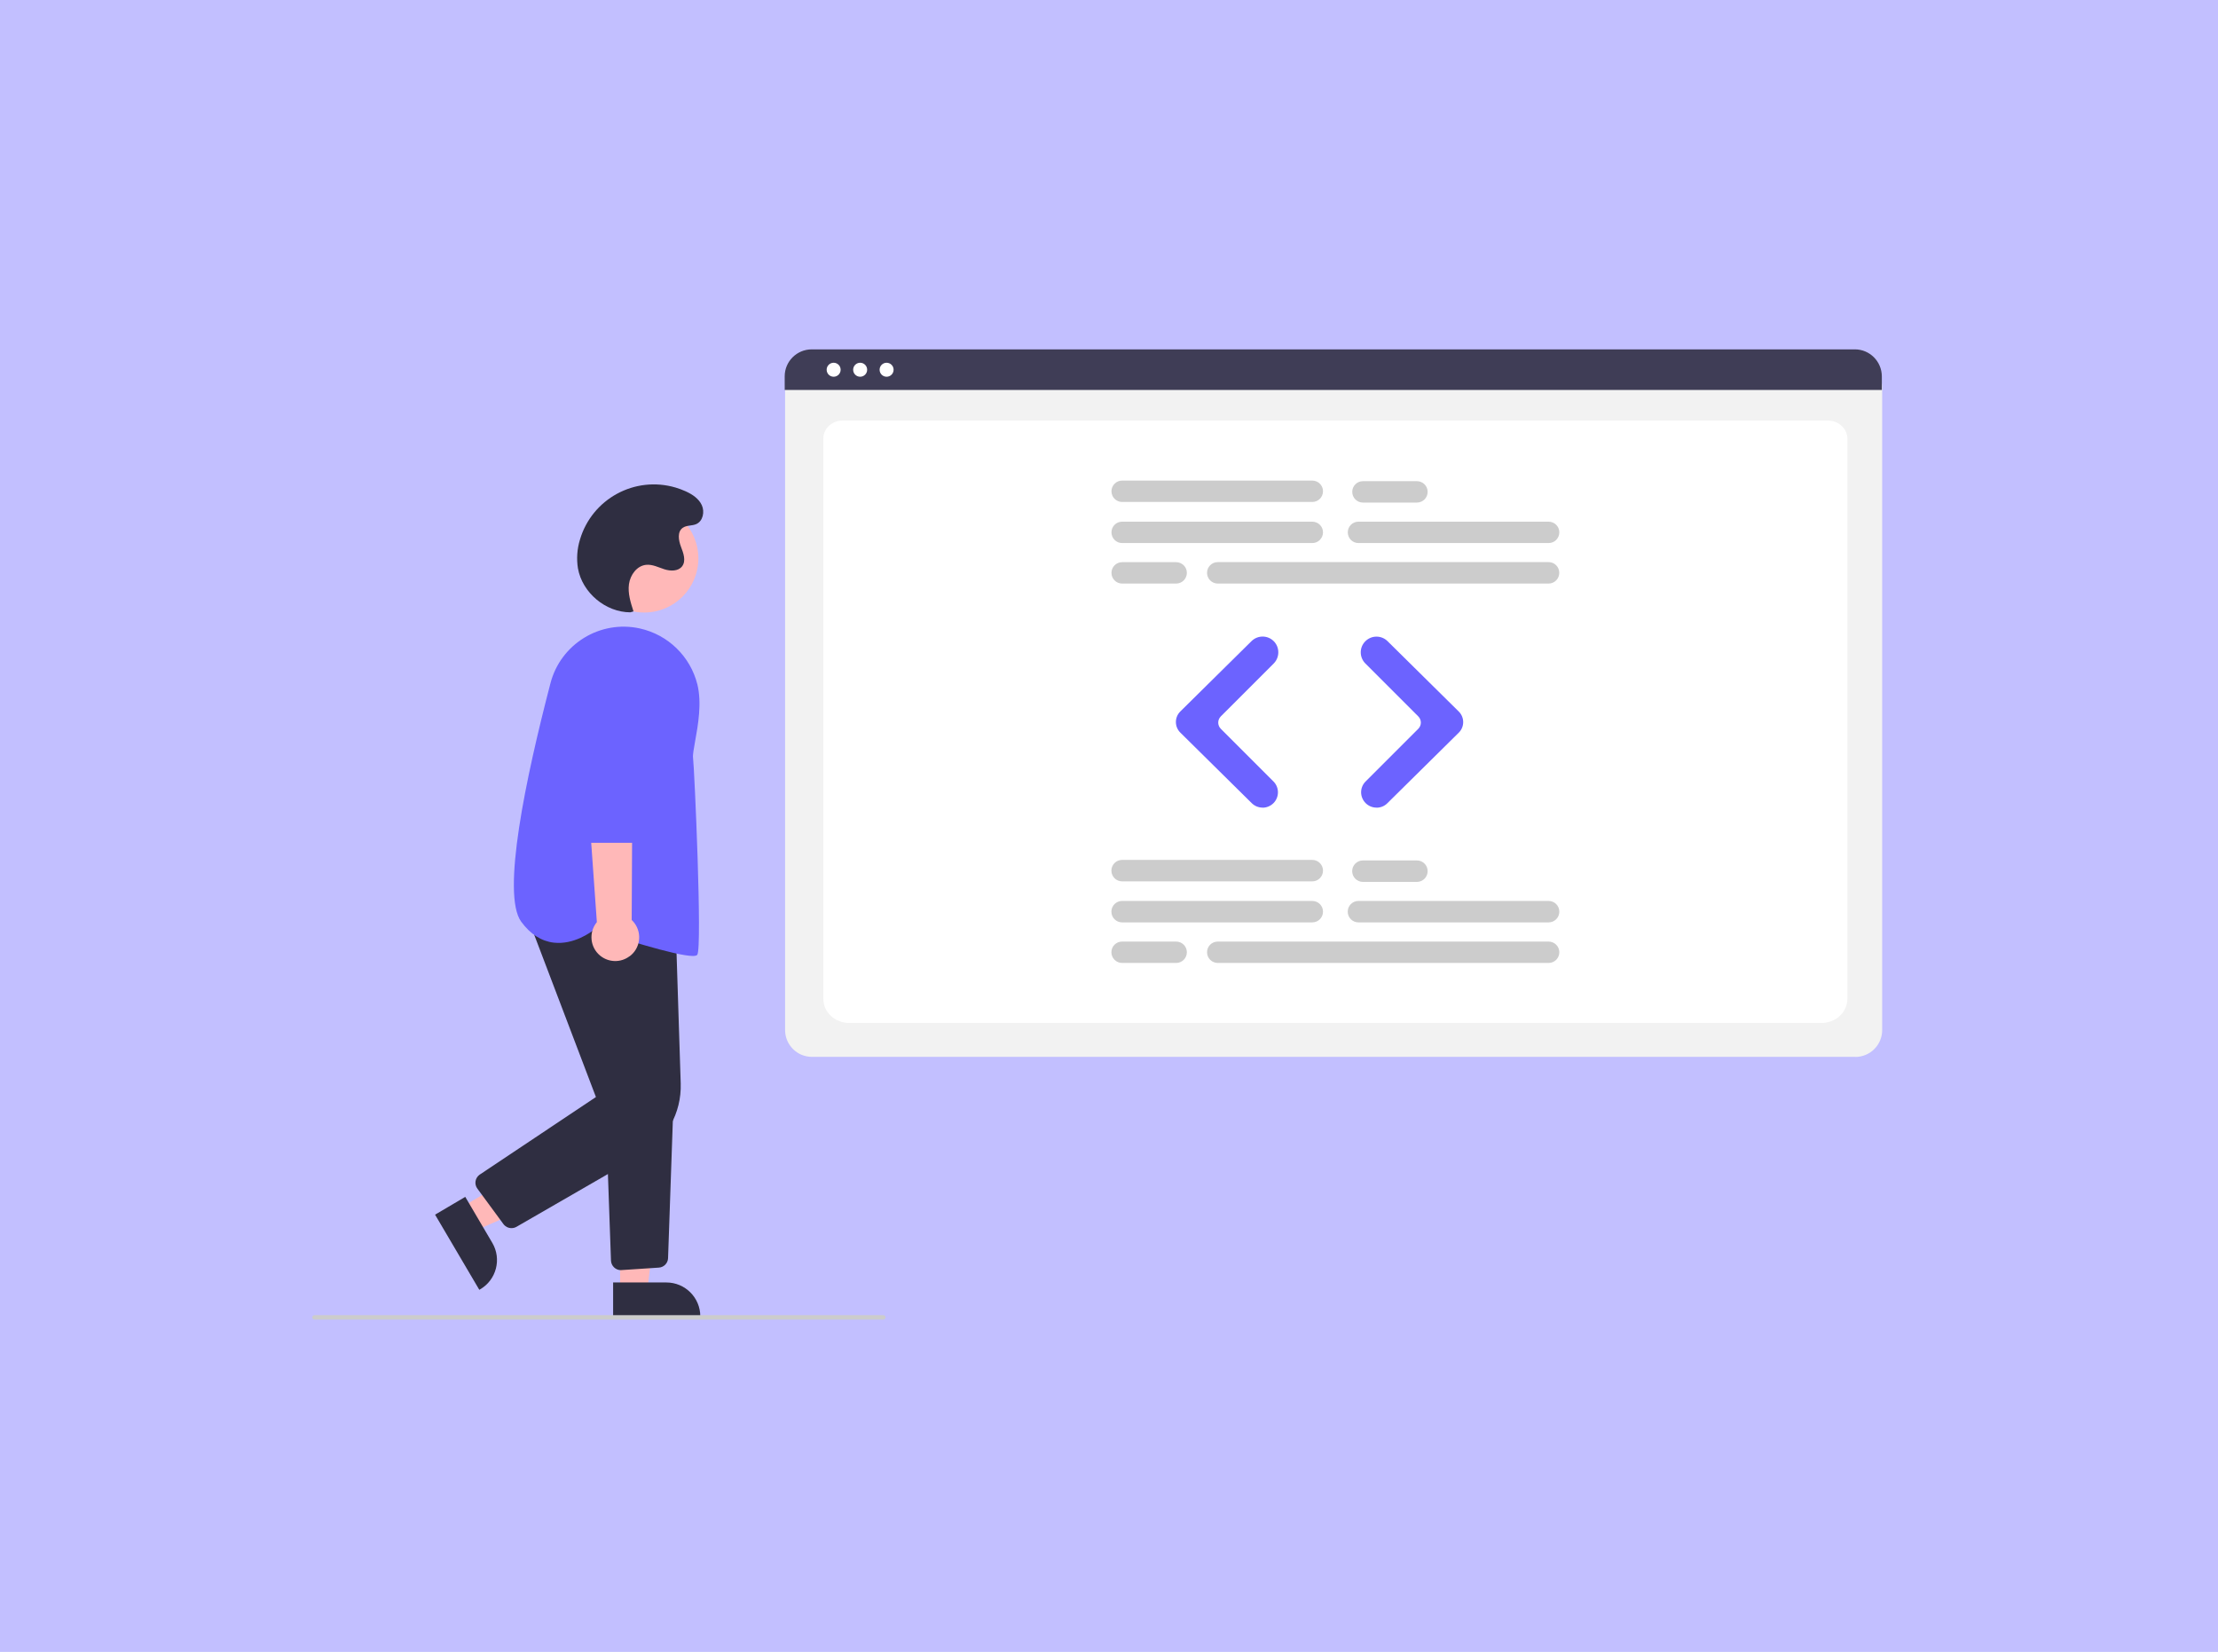
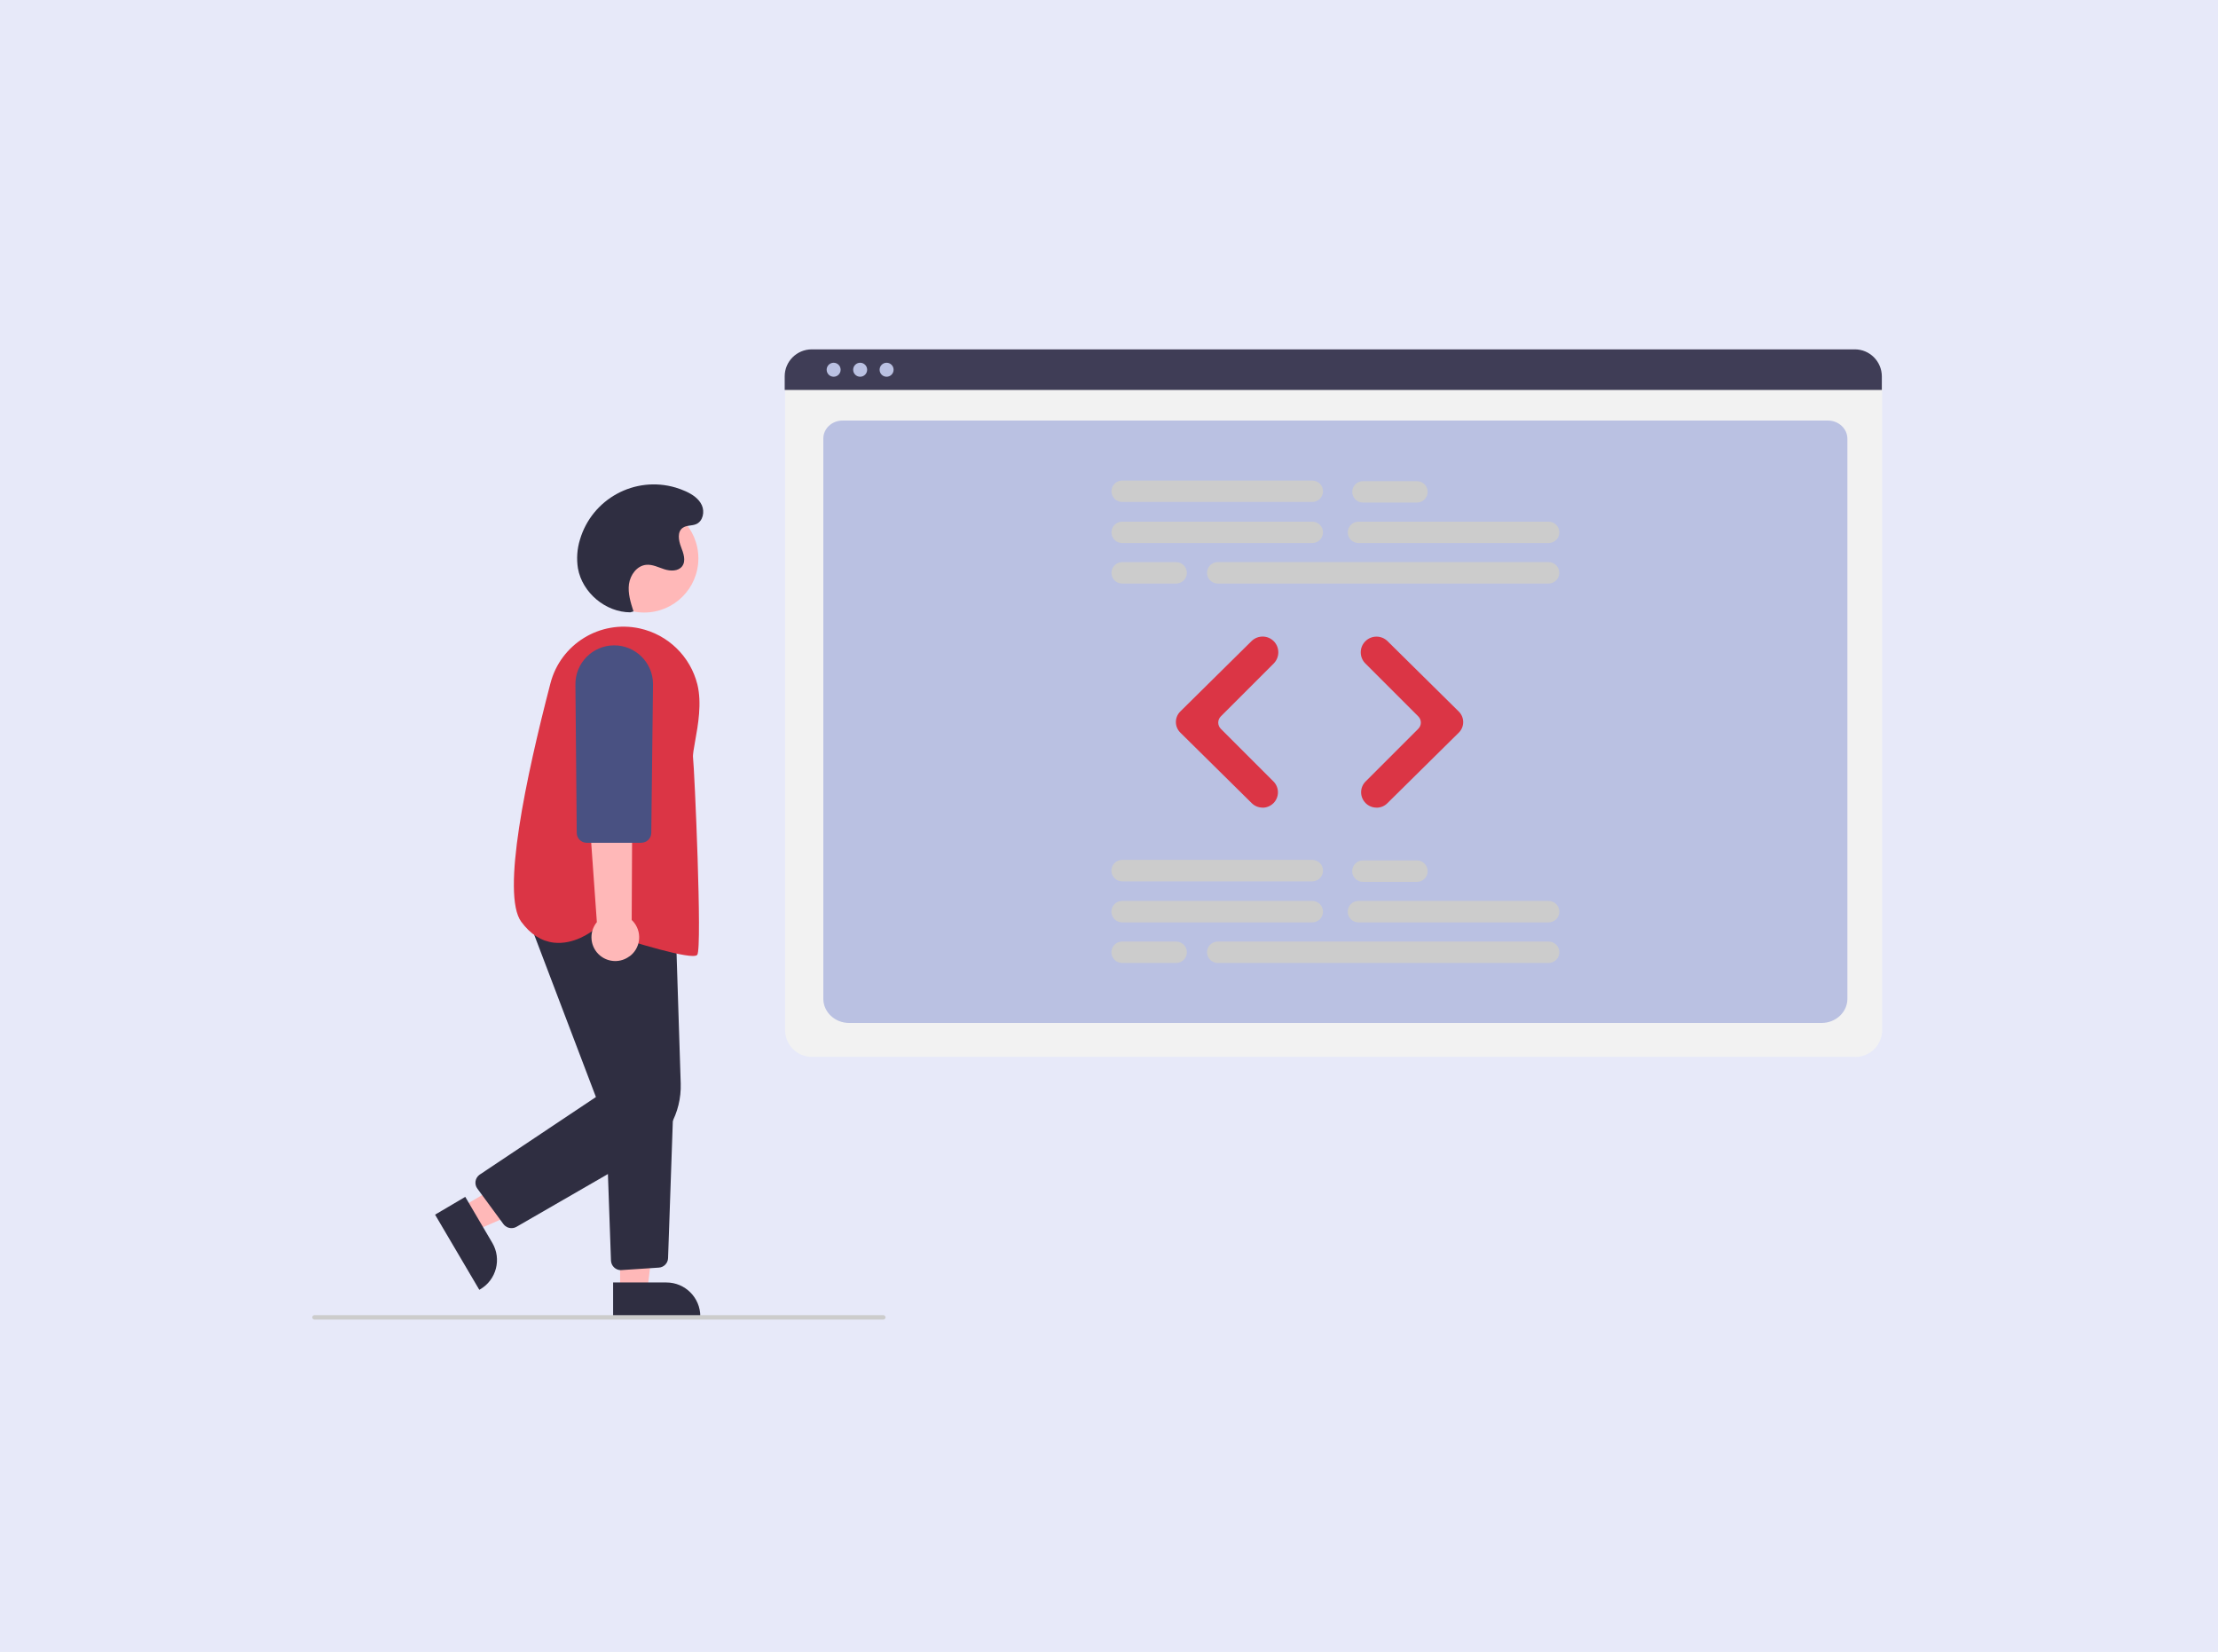
- <svg xmlns="http://www.w3.org/2000/svg" id="Layer_1" viewBox="0 0 333 248">
+ <svg xmlns="http://www.w3.org/2000/svg" id="Layer_1" data-name="Layer 1" viewBox="0 0 333 248">
  <defs>
-     <style>.cls-1{fill:#c2bfff;}.cls-1,.cls-2,.cls-3,.cls-4,.cls-5,.cls-6,.cls-7,.cls-8{stroke-width:0px;}.cls-2{fill:#ccc;}.cls-3{fill:#6c63ff;}.cls-4{fill:#fff;}.cls-5{fill:#3f3d56;}.cls-6{fill:#ffb8b8;}.cls-7{fill:#f2f2f2;}.cls-8{fill:#2f2e41;}</style>
+     <style>
+       .cls-1 {
+         fill: #f2f2f2;
+       }
+ 
+       .cls-1, .cls-2, .cls-3, .cls-4, .cls-5, .cls-6, .cls-7, .cls-8, .cls-9 {
+         stroke-width: 0px;
+       }
+ 
+       .cls-2 {
+         fill: #495182;
+       }
+ 
+       .cls-3 {
+         fill: #2f2e41;
+       }
+ 
+       .cls-4 {
+         fill: #3f3d56;
+       }
+ 
+       .cls-5 {
+         fill: #ccc;
+       }
+ 
+       .cls-6 {
+         fill: #db3545;
+       }
+ 
+       .cls-7 {
+         fill: #bac1e2;
+       }
+ 
+       .cls-8 {
+         fill: #ffb8b8;
+       }
+ 
+       .cls-9 {
+         fill: #e7e9f9;
+       }
+     </style>
  </defs>
-   <rect class="cls-1" width="333" height="248" />
-   <circle class="cls-6" cx="96.72" cy="83.83" r="8.13" />
-   <polygon class="cls-6" points="69.24 181.27 71.3 184.77 85.77 178.49 82.73 173.33 69.24 181.27" />
-   <path class="cls-8" d="m69.86,179.7l4.05,6.89h0c1.43,2.42.62,5.55-1.81,6.97,0,0,0,0,0,0l-.14.08-6.64-11.28,4.53-2.67Z" />
-   <polygon class="cls-6" points="93.1 193.87 97.16 193.87 99.09 178.21 93.1 178.21 93.1 193.87" />
-   <path class="cls-8" d="m92.06,192.54h7.99s0,0,0,0c2.81,0,5.09,2.28,5.09,5.09h0v.17h-13.09s0-5.26,0-5.26Z" />
-   <path class="cls-8" d="m76.78,184.38c-.47,0-.92-.23-1.2-.61l-3.91-5.32c-.49-.66-.35-1.59.32-2.08.02-.01.04-.03.06-.04l17.42-11.63-10.51-27.63,22.48,1.85.76,23.75c.14,4.41-2.15,8.53-5.97,10.73l-18.68,10.78c-.23.13-.48.2-.74.2Z" />
-   <path class="cls-8" d="m93.22,190.69c-.8,0-1.46-.64-1.49-1.44l-.82-23.13,10.2-.54-.81,23.3c-.02.76-.63,1.39-1.39,1.43l-5.59.37s-.07,0-.1,0Z" />
-   <path class="cls-3" d="m104.02,143.52c-2.59,0-11.66-2.92-14.81-3.96-.47.38-3.06,2.31-6.08,1.96-1.86-.22-3.5-1.27-4.87-3.13-3.03-4.11.71-21.73,4.38-35.8,1.53-5.91,7.46-9.55,13.42-8.24h0c4.24.94,7.58,4.19,8.64,8.4.69,2.81.1,6.12-.34,8.54-.2,1.14-.37,2.03-.31,2.47.21,1.7,1.4,28.43.64,29.58-.08.12-.32.18-.67.18Z" />
-   <path class="cls-6" d="m94.53,143.57c1.58-1.17,1.9-3.4.73-4.98-.13-.17-.26-.32-.42-.47l.16-32.39-7.63,1.27,2.24,31.44c-1.25,1.53-1.03,3.78.49,5.03,1.28,1.05,3.11,1.09,4.42.09Z" />
-   <path class="cls-3" d="m96.3,126.53h-8.22c-.82,0-1.48-.66-1.49-1.48l-.2-22.28c-.03-3.22,2.56-5.85,5.77-5.88,3.22-.03,5.85,2.56,5.88,5.77,0,.04,0,.08,0,.12l-.26,22.27c-.01.81-.67,1.47-1.49,1.47Z" />
-   <path class="cls-8" d="m94.65,91.93c-3.72,0-7.23-2.94-7.88-6.6-.23-1.44-.13-2.91.3-4.31,1.81-6.13,8.24-9.63,14.37-7.82.51.15,1.01.34,1.5.56,1,.45,1.98,1.1,2.43,2.09s.17,2.38-.83,2.83c-.65.29-1.47.15-2.05.57-.83.6-.62,1.88-.25,2.84s.79,2.11.17,2.93c-.58.76-1.74.74-2.65.45s-1.81-.77-2.76-.67c-1.39.14-2.38,1.52-2.57,2.9s.25,2.76.68,4.09l-.47.14Z" />
-   <path class="cls-2" d="m132.63,198.11H47.21c-.18,0-.33-.15-.33-.33s.15-.33.33-.33h85.41c.18,0,.33.15.33.33s-.15.33-.33.33Z" />
-   <path class="cls-7" d="m278.54,158.67H121.9c-2.23,0-4.03-1.81-4.03-4.03V58.05c0-1.63,1.32-2.95,2.95-2.95h158.75c1.66,0,3,1.35,3.01,3.01v96.54c0,2.23-1.81,4.03-4.03,4.03Z" />
-   <path class="cls-4" d="m273.48,153.58H127.49c-2.14,0-3.88-1.63-3.88-3.63v-84.11c0-1.49,1.29-2.7,2.88-2.7h147.95c1.61,0,2.92,1.23,2.92,2.74v84.07c0,2-1.74,3.63-3.88,3.63Z" />
-   <path class="cls-5" d="m282.52,58.55H117.81v-2.05c0-2.23,1.81-4.04,4.05-4.05h156.62c2.23,0,4.04,1.81,4.05,4.05v2.05Z" />
-   <circle class="cls-4" cx="125.16" cy="55.51" r="1.05" />
-   <circle class="cls-4" cx="129.14" cy="55.51" r="1.05" />
-   <circle class="cls-4" cx="133.11" cy="55.51" r="1.05" />
-   <path class="cls-2" d="m197.02,81.53h-28.55c-.89,0-1.6-.72-1.6-1.61,0-.89.72-1.6,1.6-1.6h28.55c.89,0,1.61.72,1.61,1.6s-.72,1.61-1.6,1.61h0Z" />
-   <path class="cls-2" d="m232.5,81.53h-28.55c-.89,0-1.6-.72-1.6-1.61,0-.89.72-1.6,1.6-1.6h28.55c.89,0,1.61.72,1.61,1.6,0,.89-.72,1.61-1.6,1.61h0Z" />
-   <path class="cls-2" d="m232.5,87.61h-49.67c-.89,0-1.61-.72-1.61-1.61s.72-1.61,1.61-1.61h49.67c.89,0,1.6.72,1.6,1.61s-.72,1.61-1.6,1.61Z" />
-   <path class="cls-2" d="m197.02,75.36h-28.55c-.89,0-1.6-.72-1.6-1.61,0-.88.72-1.6,1.6-1.6h28.55c.89,0,1.61.72,1.61,1.6,0,.89-.72,1.61-1.6,1.61,0,0,0,0,0,0Z" />
-   <path class="cls-2" d="m212.73,75.45h-8.11c-.89,0-1.6-.72-1.6-1.61,0-.89.72-1.6,1.6-1.6h8.11c.89,0,1.61.72,1.61,1.6,0,.89-.72,1.61-1.6,1.61h0Z" />
-   <path class="cls-2" d="m176.58,87.61h-8.11c-.89,0-1.6-.72-1.6-1.61,0-.88.72-1.6,1.6-1.6h8.11c.89,0,1.61.72,1.61,1.6,0,.89-.72,1.61-1.6,1.61h0Z" />
-   <path class="cls-2" d="m197.02,138.48h-28.55c-.89,0-1.61-.72-1.61-1.61s.72-1.61,1.61-1.61h28.55c.89,0,1.61.72,1.61,1.61s-.72,1.61-1.61,1.61h0Z" />
-   <path class="cls-2" d="m232.5,138.48h-28.55c-.89,0-1.61-.72-1.61-1.61s.72-1.61,1.61-1.61h28.55c.89,0,1.61.72,1.61,1.61s-.72,1.61-1.61,1.61Z" />
-   <path class="cls-2" d="m232.5,144.57h-49.67c-.89,0-1.61-.72-1.61-1.61s.72-1.6,1.61-1.6h49.67c.89,0,1.61.72,1.61,1.6,0,.89-.72,1.61-1.6,1.61h0Z" />
-   <path class="cls-2" d="m197.02,132.32h-28.55c-.89,0-1.61-.72-1.61-1.61s.72-1.61,1.61-1.61h28.55c.89,0,1.61.72,1.61,1.61s-.72,1.61-1.61,1.61Z" />
-   <path class="cls-2" d="m212.73,132.4h-8.11c-.89,0-1.61-.72-1.61-1.61s.72-1.61,1.61-1.61h8.11c.89,0,1.61.72,1.61,1.61s-.72,1.61-1.61,1.61Z" />
-   <path class="cls-2" d="m176.58,144.57h-8.11c-.89,0-1.61-.72-1.61-1.61s.72-1.6,1.61-1.6h8.11c.89,0,1.61.72,1.61,1.6,0,.89-.72,1.61-1.6,1.61h0Z" />
-   <path class="cls-3" d="m189.56,121.25c-.61,0-1.19-.24-1.62-.66l-10.73-10.6c-.88-.87-.89-2.28-.02-3.16,0,0,.01-.01.02-.02l10.69-10.56c.93-.91,2.41-.91,3.33.01h0c.92.92.92,2.42,0,3.35l-7.94,7.94c-.52.52-.52,1.35,0,1.87l7.9,7.9c.9.9.9,2.36,0,3.26-.43.43-1.02.68-1.63.68h0Z" />
-   <path class="cls-3" d="m206.66,121.25c-1.27,0-2.3-1.03-2.31-2.3,0-.61.24-1.2.68-1.63l7.9-7.9c.52-.52.52-1.35,0-1.87l-7.94-7.94c-.92-.92-.93-2.42,0-3.34,0,0,0,0,0,0h0c.92-.92,2.41-.92,3.33-.01l10.69,10.56c.88.87.89,2.28.02,3.16,0,0-.01.01-.02.02l-10.73,10.6c-.43.43-1.01.66-1.62.66Z" />
+   <rect class="cls-9" width="333" height="248" />
+   <g>
+     <circle class="cls-8" cx="96.72" cy="83.83" r="8.13" />
+     <polygon class="cls-8" points="69.24 181.27 71.3 184.77 85.77 178.49 82.73 173.33 69.24 181.27" />
+     <path class="cls-3" d="M69.86,179.7l4.05,6.89h0c1.43,2.42.62,5.55-1.81,6.97,0,0,0,0,0,0l-.14.08-6.64-11.28,4.53-2.67Z" />
+     <polygon class="cls-8" points="93.1 193.87 97.16 193.87 99.09 178.21 93.1 178.21 93.1 193.87" />
+     <path class="cls-3" d="M92.06,192.54h7.99s0,0,0,0c2.81,0,5.09,2.28,5.09,5.09h0v.17h-13.09s0-5.26,0-5.26Z" />
+     <path class="cls-3" d="M76.78,184.38c-.47,0-.92-.23-1.2-.61l-3.91-5.32c-.49-.66-.35-1.59.32-2.08.02-.01.04-.03.06-.04l17.42-11.63-10.51-27.63,22.48,1.85.76,23.75c.14,4.41-2.15,8.53-5.97,10.73l-18.68,10.78c-.23.13-.48.2-.74.2Z" />
+     <path class="cls-3" d="M93.22,190.69c-.8,0-1.46-.64-1.49-1.44l-.82-23.13,10.2-.54-.81,23.3c-.02.76-.63,1.39-1.39,1.43l-5.59.37s-.07,0-.1,0Z" />
+     <path class="cls-6" d="M104.02,143.52c-2.59,0-11.66-2.92-14.81-3.96-.47.38-3.06,2.31-6.08,1.96-1.86-.22-3.5-1.27-4.87-3.13-3.03-4.11.71-21.73,4.38-35.8,1.53-5.91,7.46-9.55,13.42-8.24h0c4.24.94,7.58,4.19,8.64,8.4.69,2.81.1,6.12-.34,8.54-.2,1.14-.37,2.03-.31,2.47.21,1.7,1.4,28.43.64,29.58-.08.12-.32.18-.67.18Z" />
+     <path class="cls-8" d="M94.53,143.57c1.58-1.17,1.9-3.4.73-4.98-.13-.17-.26-.32-.42-.47l.16-32.39-7.63,1.27,2.24,31.44c-1.25,1.53-1.03,3.78.49,5.03,1.28,1.05,3.11,1.09,4.42.09Z" />
+     <path class="cls-2" d="M96.3,126.53h-8.22c-.82,0-1.48-.66-1.49-1.48l-.2-22.28c-.03-3.22,2.56-5.85,5.77-5.88,3.22-.03,5.85,2.56,5.88,5.77,0,.04,0,.08,0,.12l-.26,22.27c-.01.81-.67,1.47-1.49,1.47Z" />
+     <path class="cls-3" d="M94.65,91.93c-3.72,0-7.23-2.94-7.88-6.6-.23-1.44-.13-2.91.3-4.31,1.81-6.13,8.24-9.63,14.37-7.82.51.15,1.01.34,1.5.56,1,.45,1.98,1.1,2.43,2.09s.17,2.38-.83,2.83c-.65.29-1.47.15-2.05.57-.83.6-.62,1.88-.25,2.84s.79,2.11.17,2.93c-.58.76-1.74.74-2.65.45s-1.81-.77-2.76-.67c-1.39.14-2.38,1.52-2.57,2.9-.18,1.38.25,2.76.68,4.09l-.47.14Z" />
+     <path class="cls-5" d="M132.63,198.11H47.21c-.18,0-.33-.15-.33-.33s.15-.33.33-.33h85.41c.18,0,.33.15.33.33s-.15.33-.33.33Z" />
+     <path class="cls-1" d="M278.54,158.67H121.9c-2.23,0-4.03-1.81-4.03-4.03V58.05c0-1.63,1.32-2.95,2.95-2.95h158.75c1.66,0,3,1.35,3.01,3.01v96.54c0,2.23-1.81,4.03-4.03,4.03Z" />
+     <path class="cls-7" d="M273.48,153.58H127.49c-2.14,0-3.88-1.63-3.88-3.63v-84.11c0-1.49,1.29-2.7,2.88-2.7h147.95c1.61,0,2.92,1.23,2.92,2.74v84.07c0,2-1.74,3.63-3.88,3.63Z" />
+     <path class="cls-4" d="M282.52,58.55H117.81v-2.05c0-2.23,1.81-4.04,4.05-4.05h156.62c2.23,0,4.04,1.81,4.05,4.05v2.05Z" />
+     <circle class="cls-7" cx="125.16" cy="55.51" r="1.05" />
+     <circle class="cls-7" cx="129.14" cy="55.51" r="1.05" />
+     <circle class="cls-7" cx="133.11" cy="55.51" r="1.05" />
+     <path class="cls-5" d="M197.02,81.53h-28.55c-.89,0-1.6-.72-1.6-1.61,0-.89.72-1.6,1.6-1.6h28.55c.89,0,1.61.72,1.61,1.6s-.72,1.61-1.6,1.61h0Z" />
+     <path class="cls-5" d="M232.5,81.53h-28.55c-.89,0-1.6-.72-1.6-1.61,0-.89.72-1.6,1.6-1.6h28.55c.89,0,1.61.72,1.61,1.6,0,.89-.72,1.61-1.6,1.61h0Z" />
+     <path class="cls-5" d="M232.5,87.61h-49.67c-.89,0-1.61-.72-1.61-1.61s.72-1.61,1.61-1.61h49.67c.89,0,1.6.72,1.6,1.61s-.72,1.61-1.6,1.61Z" />
+     <path class="cls-5" d="M197.02,75.36h-28.55c-.89,0-1.6-.72-1.6-1.61,0-.88.72-1.6,1.6-1.6h28.55c.89,0,1.61.72,1.61,1.6s-.72,1.61-1.6,1.61c0,0,0,0,0,0Z" />
+     <path class="cls-5" d="M212.73,75.45h-8.11c-.89,0-1.6-.72-1.6-1.61,0-.89.72-1.6,1.6-1.6h8.11c.89,0,1.61.72,1.61,1.6,0,.89-.72,1.61-1.6,1.61h0Z" />
+     <path class="cls-5" d="M176.58,87.61h-8.11c-.89,0-1.6-.72-1.6-1.61,0-.88.72-1.6,1.6-1.6h8.11c.89,0,1.61.72,1.61,1.6s-.72,1.61-1.6,1.61h0Z" />
+     <path class="cls-5" d="M197.02,138.48h-28.55c-.89,0-1.61-.72-1.61-1.61s.72-1.61,1.61-1.61h28.55c.89,0,1.61.72,1.61,1.61s-.72,1.61-1.61,1.61h0Z" />
+     <path class="cls-5" d="M232.5,138.48h-28.55c-.89,0-1.61-.72-1.61-1.61s.72-1.61,1.61-1.61h28.55c.89,0,1.61.72,1.61,1.61s-.72,1.61-1.61,1.61Z" />
+     <path class="cls-5" d="M232.5,144.57h-49.67c-.89,0-1.61-.72-1.61-1.61s.72-1.6,1.61-1.6h49.67c.89,0,1.61.72,1.61,1.6,0,.89-.72,1.61-1.6,1.61h0Z" />
+     <path class="cls-5" d="M197.02,132.32h-28.55c-.89,0-1.61-.72-1.61-1.61s.72-1.61,1.61-1.61h28.55c.89,0,1.61.72,1.61,1.61s-.72,1.61-1.61,1.61Z" />
+     <path class="cls-5" d="M212.73,132.4h-8.11c-.89,0-1.61-.72-1.61-1.61s.72-1.61,1.61-1.61h8.11c.89,0,1.61.72,1.61,1.61s-.72,1.61-1.61,1.61Z" />
+     <path class="cls-5" d="M176.58,144.57h-8.11c-.89,0-1.61-.72-1.61-1.61s.72-1.6,1.61-1.6h8.11c.89,0,1.61.72,1.61,1.6,0,.89-.72,1.61-1.6,1.61h0Z" />
+     <path class="cls-6" d="M189.56,121.25c-.61,0-1.19-.24-1.62-.66l-10.73-10.6c-.88-.87-.89-2.28-.02-3.16,0,0,.01-.01.02-.02l10.69-10.56c.93-.91,2.41-.91,3.33.01h0c.92.92.92,2.42,0,3.35l-7.94,7.94c-.52.52-.52,1.35,0,1.87l7.9,7.9c.9.9.9,2.36,0,3.26-.43.43-1.02.68-1.63.68h0Z" />
+     <path class="cls-6" d="M206.66,121.25c-1.27,0-2.3-1.03-2.31-2.3,0-.61.24-1.2.68-1.63l7.9-7.9c.52-.52.52-1.35,0-1.87l-7.94-7.94c-.92-.92-.93-2.42,0-3.34,0,0,0,0,0,0h0c.92-.92,2.41-.92,3.33-.01l10.69,10.56c.88.87.89,2.28.02,3.16,0,0-.01.01-.02.02l-10.73,10.6c-.43.43-1.01.66-1.62.66Z" />
+   </g>
</svg>
